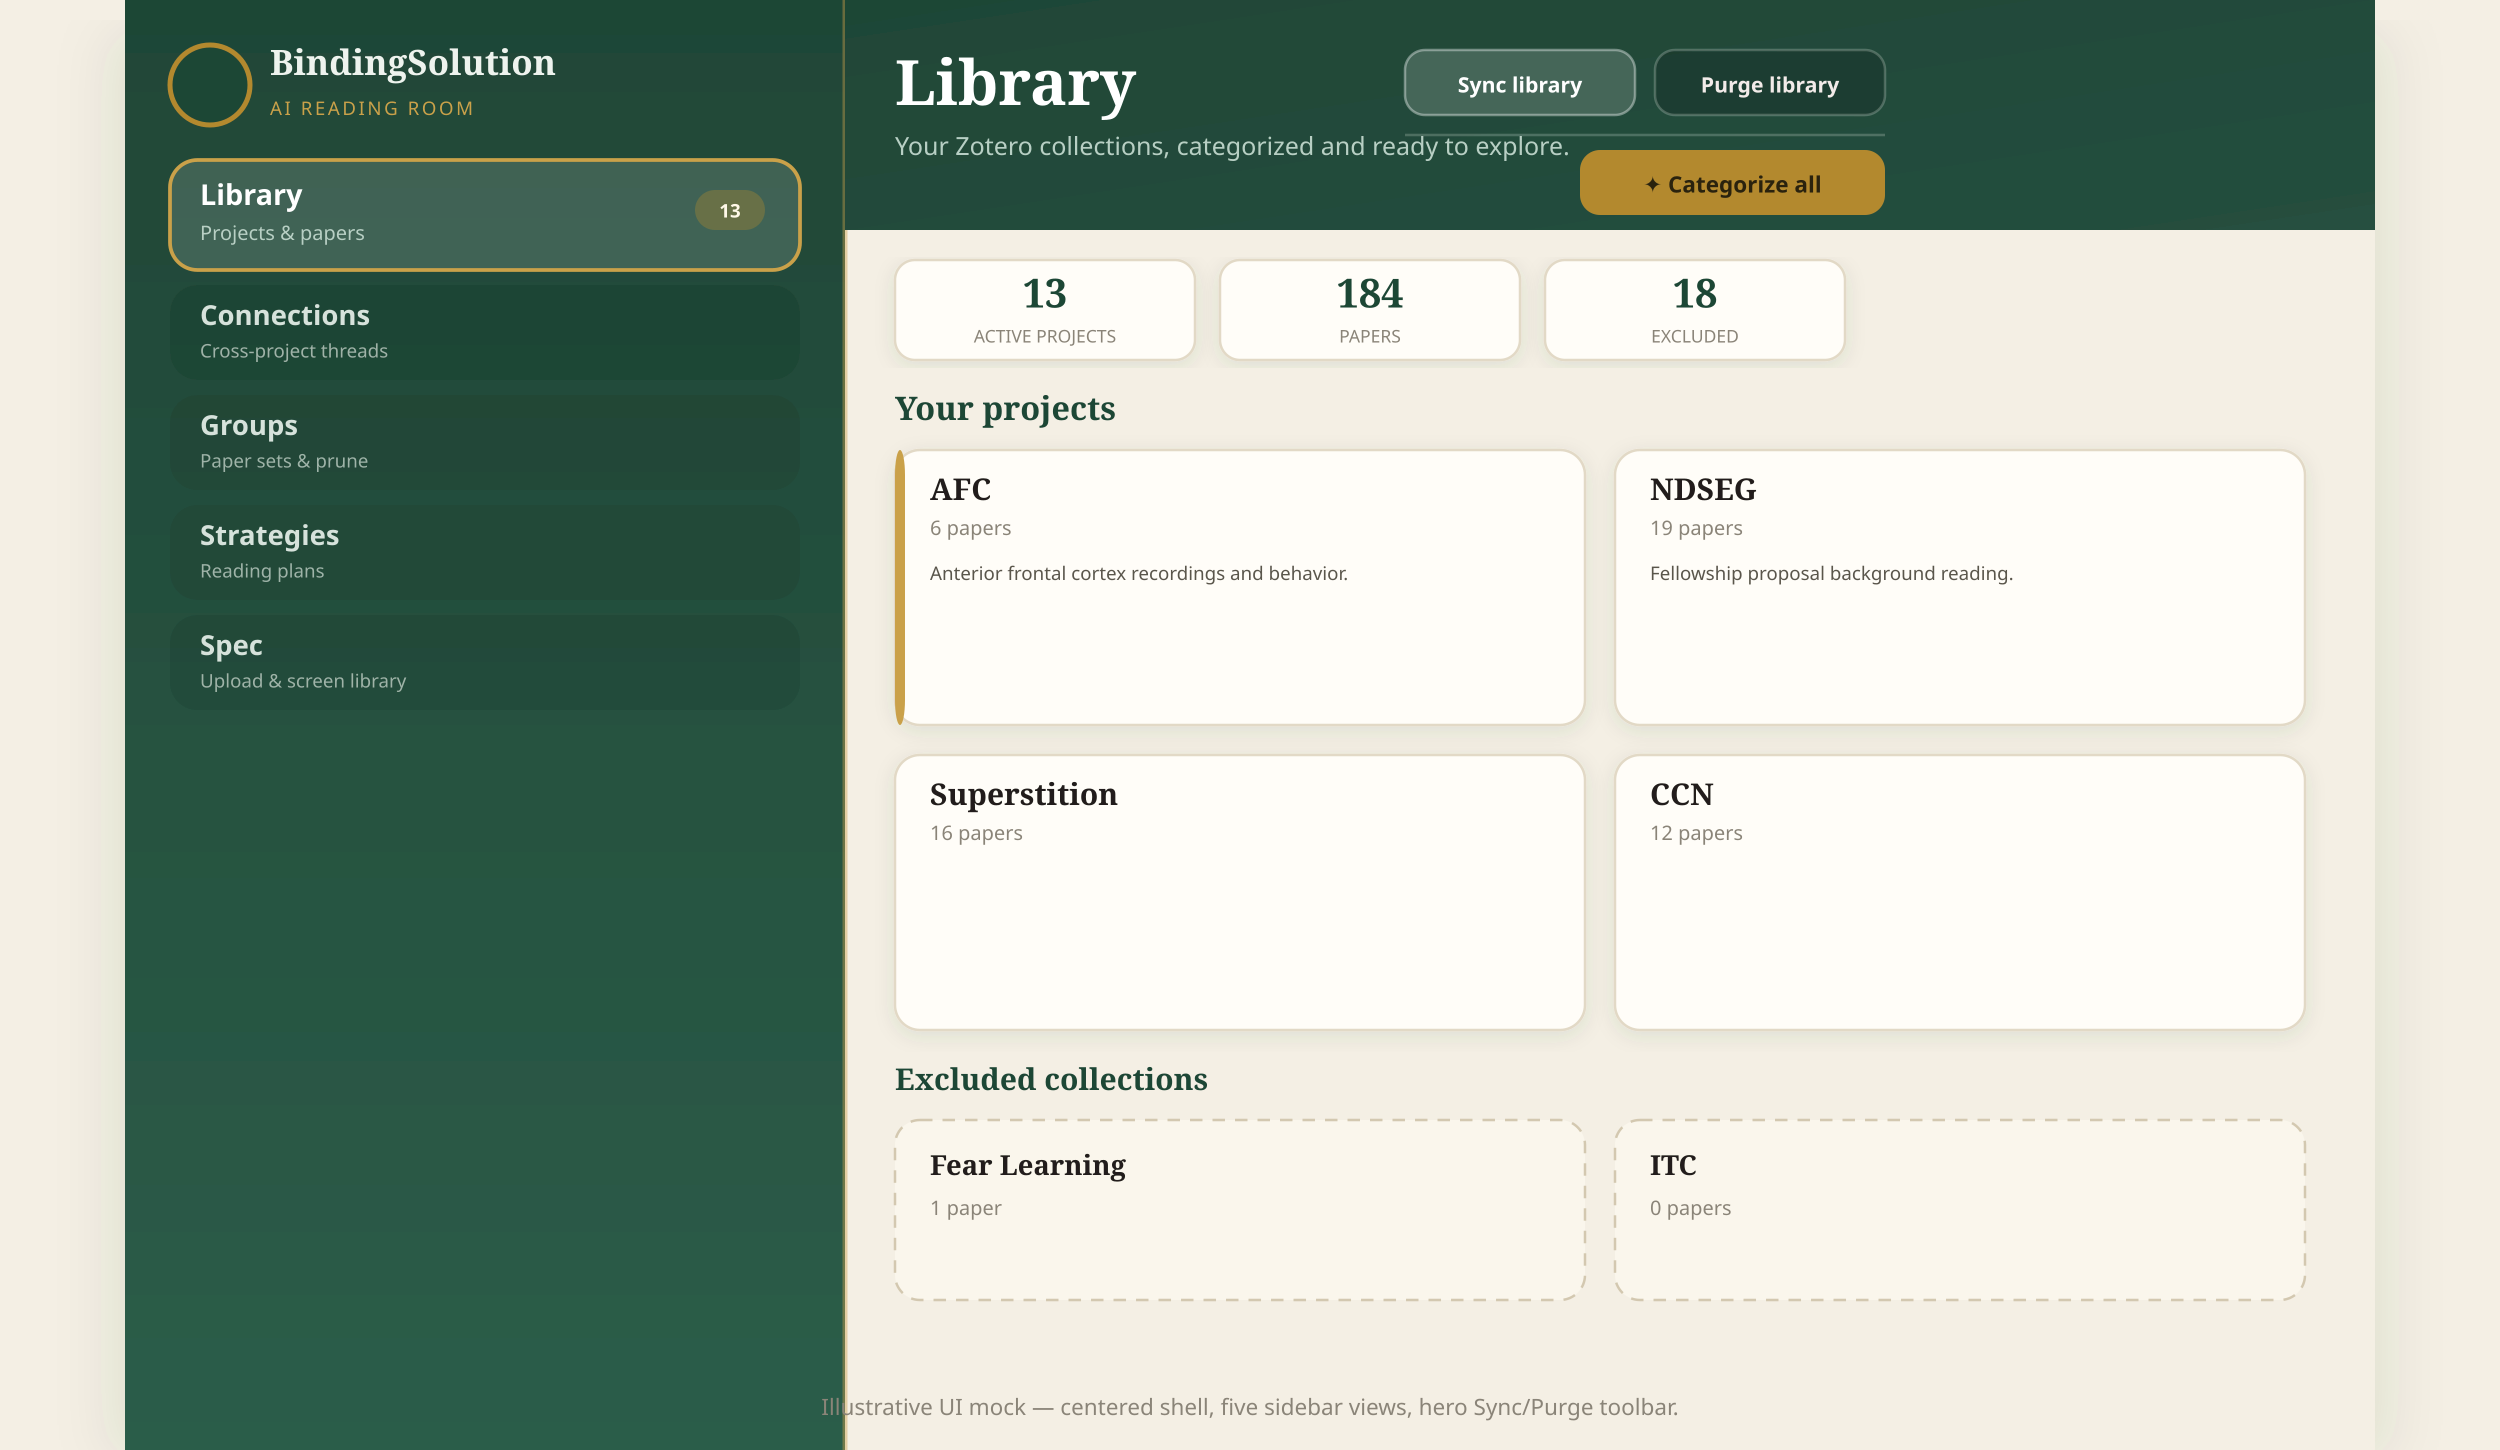
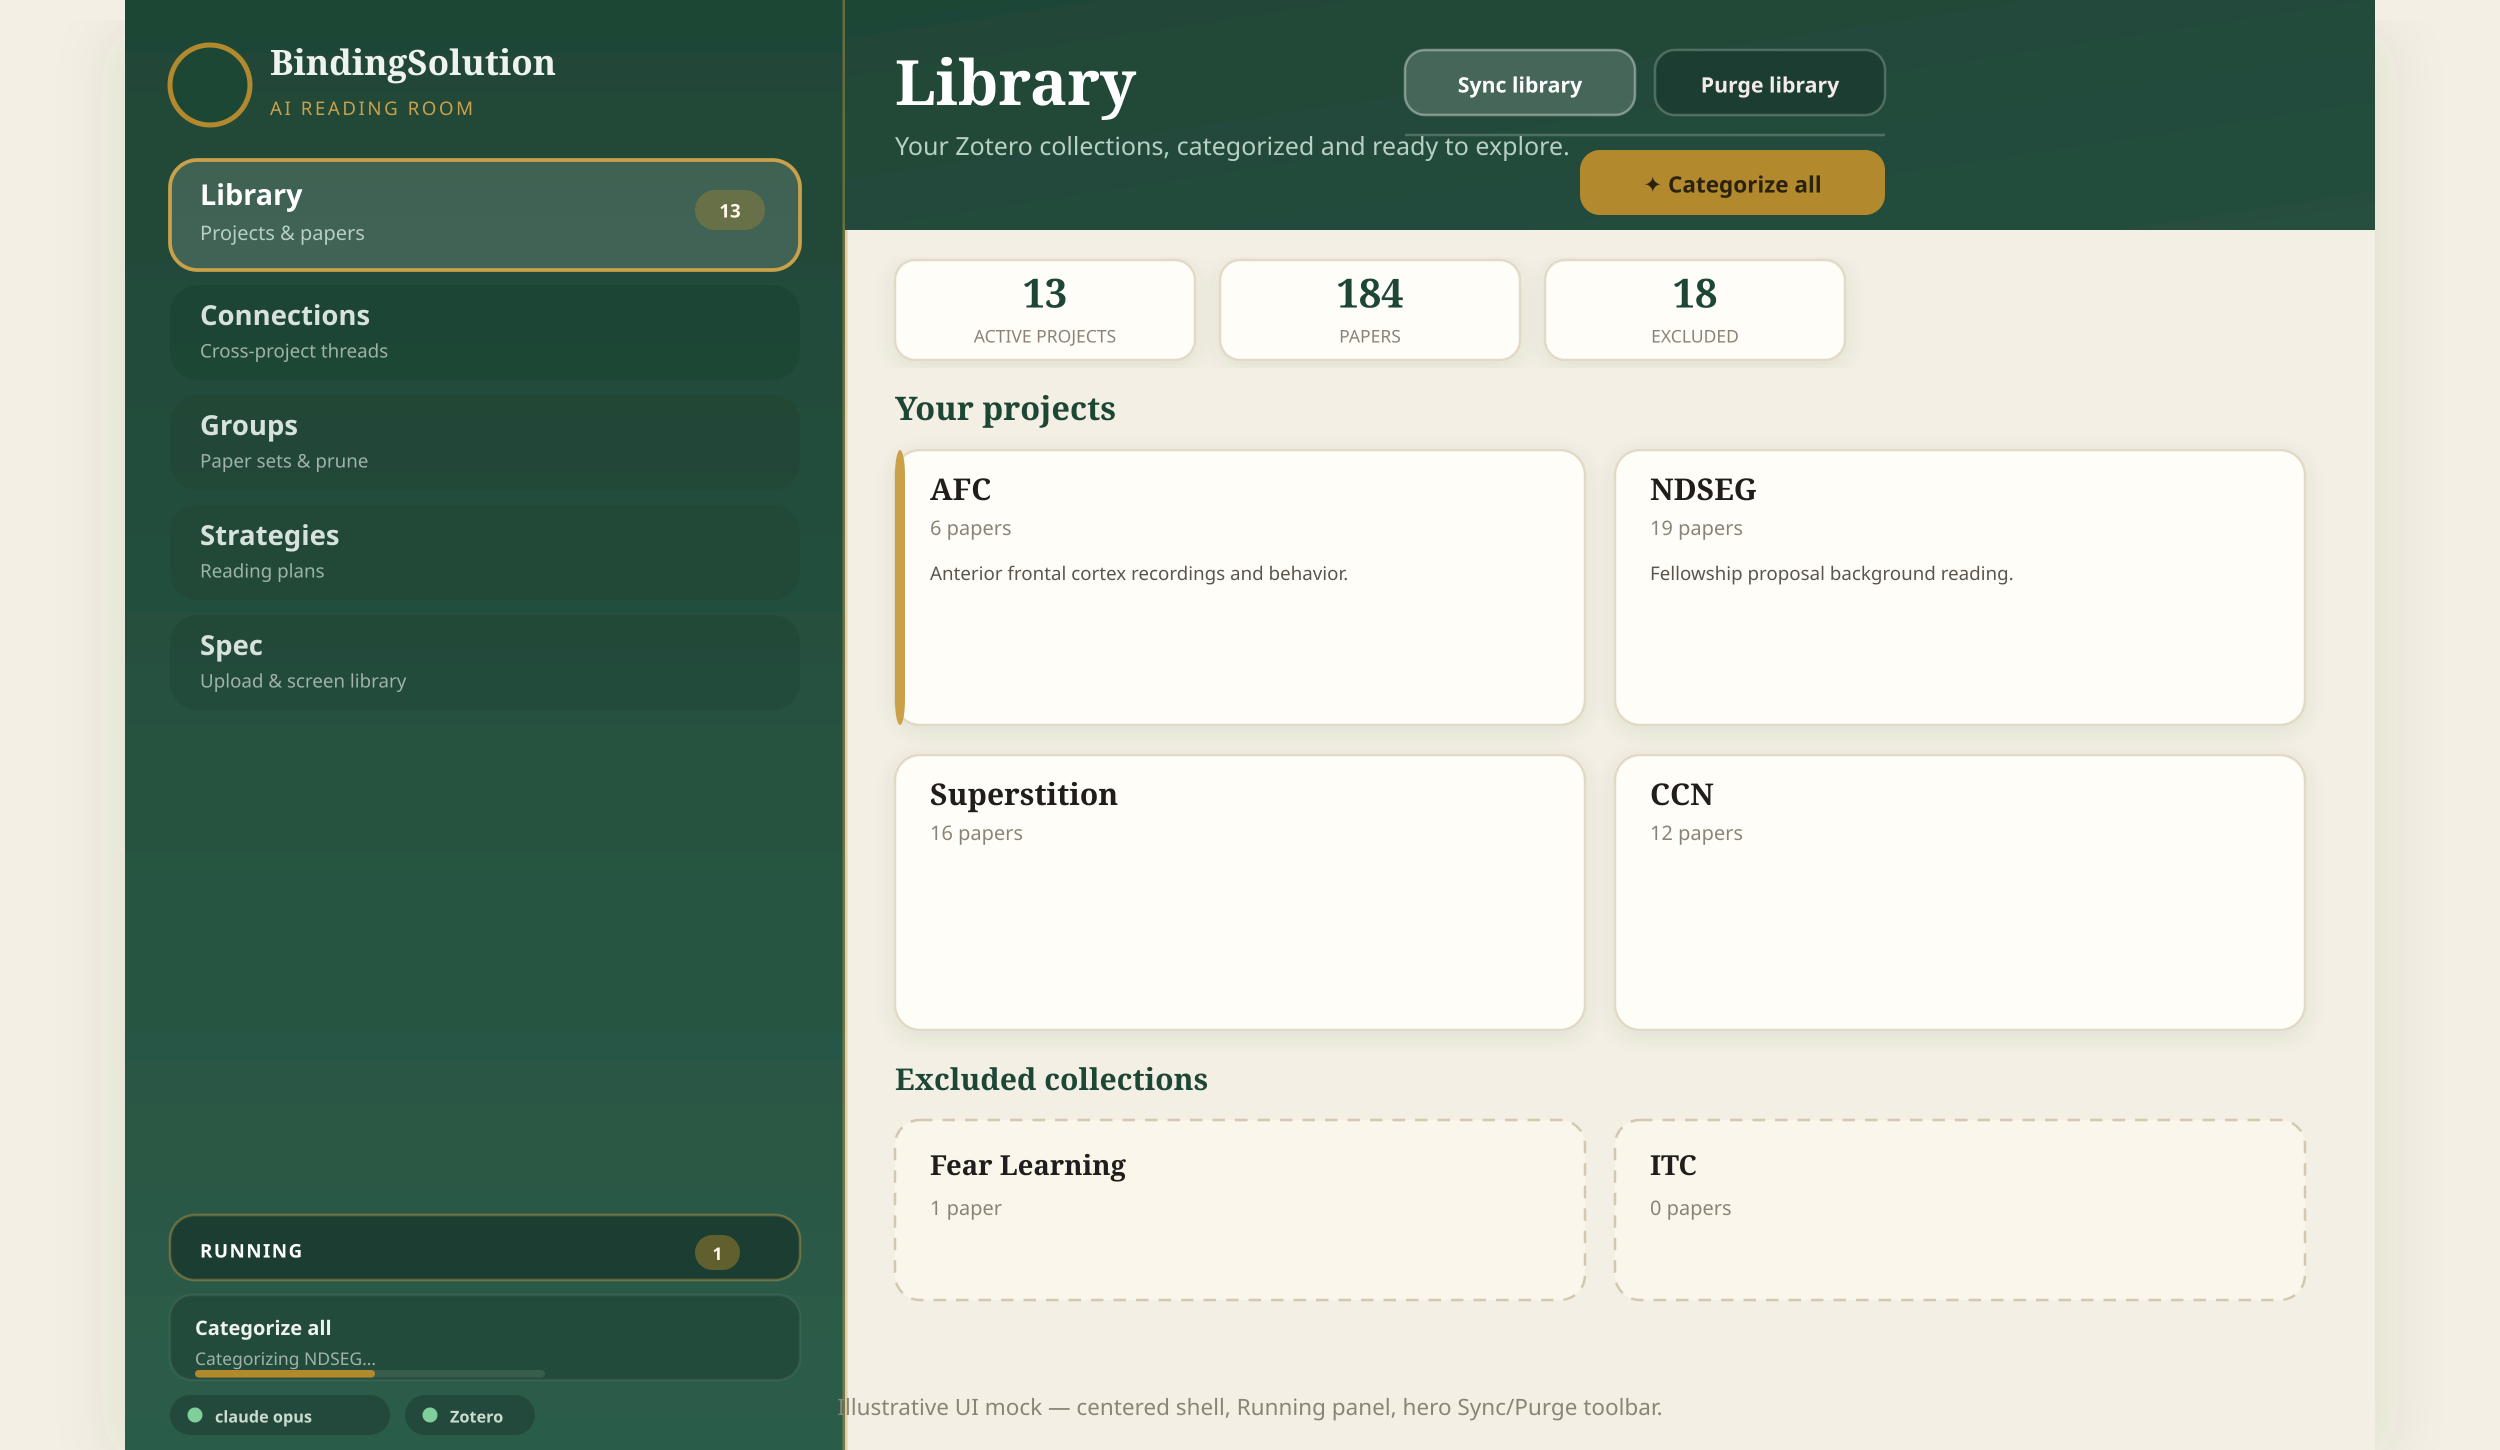
<svg xmlns="http://www.w3.org/2000/svg" viewBox="0 0 1000 580" width="1000" height="580" role="img" aria-label="BindingSolution library view">
  <defs>
    <linearGradient id="green" x1="0" y1="0" x2="0" y2="1">
      <stop offset="0" stop-color="#1f4636" />
      <stop offset="1" stop-color="#2c5d49" />
    </linearGradient>
    <linearGradient id="hero" x1="0" y1="0" x2="1" y2="1">
      <stop offset="0" stop-color="#1f4636" />
      <stop offset="1" stop-color="#254f3f" />
    </linearGradient>
    <filter id="shellShadow" x="-4%" y="-2%" width="108%" height="104%">
      <feDropShadow dx="0" dy="8" stdDeviation="14" flood-color="#1f4636" flood-opacity="0.12" />
    </filter>
    <filter id="shadow" x="-8%" y="-8%" width="116%" height="116%">
      <feDropShadow dx="0" dy="2" stdDeviation="4" flood-color="#1f4636" flood-opacity="0.1" />
    </filter>
  </defs>
  <rect width="1000" height="580" fill="#f4efe4" />
  <g filter="url(#shellShadow)">
    <rect x="50" y="0" width="900" height="580" fill="#f4efe4" />
    <rect x="50" y="0" width="288" height="580" fill="url(#green)" />
    <line x1="338" y1="0" x2="338" y2="580" stroke="#caa14a" stroke-width="2" stroke-opacity="0.42" />
    <g transform="translate(50, 0)">
      <circle cx="34" cy="34" r="16" fill="#1f4636" stroke="#b3892f" stroke-width="2" />
      <text x="58" y="30" fill="#eef3ee" font-family="Georgia, serif" font-size="14" font-weight="700">BindingSolution</text>
      <text x="58" y="46" fill="#caa14a" font-family="system-ui, sans-serif" font-size="7.5" letter-spacing="1">AI READING ROOM</text>
      <rect x="18" y="64" width="252" height="44" rx="11" fill="rgba(255,255,255,0.14)" stroke="#caa14a" stroke-width="1.5" />
      <text x="30" y="82" fill="#fff" font-family="system-ui, sans-serif" font-size="11.5" font-weight="600">Library</text>
      <text x="30" y="96" fill="#b8cfc4" font-family="system-ui, sans-serif" font-size="8">Projects &amp; papers</text>
      <rect x="228" y="76" width="28" height="16" rx="8" fill="rgba(179,137,47,0.35)" />
      <text x="242" y="87" fill="#fff8e8" font-size="7.5" text-anchor="middle" font-family="system-ui, sans-serif" font-weight="700">13</text>
      <rect x="18" y="114" width="252" height="38" rx="11" fill="rgba(0,0,0,0.08)" />
      <text x="30" y="130" fill="#d6e2db" font-family="system-ui, sans-serif" font-size="11" font-weight="600">Connections</text>
      <text x="30" y="143" fill="#9fb3a8" font-family="system-ui, sans-serif" font-size="7.5">Cross-project threads</text>
      <rect x="18" y="158" width="252" height="38" rx="11" fill="rgba(0,0,0,0.08)" />
      <text x="30" y="174" fill="#d6e2db" font-family="system-ui, sans-serif" font-size="11" font-weight="600">Groups</text>
      <text x="30" y="187" fill="#9fb3a8" font-family="system-ui, sans-serif" font-size="7.5">Paper sets &amp; prune</text>
      <rect x="18" y="202" width="252" height="38" rx="11" fill="rgba(0,0,0,0.08)" />
      <text x="30" y="218" fill="#d6e2db" font-family="system-ui, sans-serif" font-size="11" font-weight="600">Strategies</text>
      <text x="30" y="231" fill="#9fb3a8" font-family="system-ui, sans-serif" font-size="7.5">Reading plans</text>
      <rect x="18" y="246" width="252" height="38" rx="11" fill="rgba(0,0,0,0.08)" />
      <text x="30" y="262" fill="#d6e2db" font-family="system-ui, sans-serif" font-size="11" font-weight="600">Spec</text>
      <text x="30" y="275" fill="#9fb3a8" font-family="system-ui, sans-serif" font-size="7.5">Upload &amp; screen library</text>
+       <rect x="18" y="486" width="252" height="26" rx="10" fill="rgba(0,0,0,0.32)" stroke="rgba(202,161,74,0.4)" />
+       <text x="30" y="503" fill="#fff" font-family="system-ui, sans-serif" font-size="7.5" font-weight="600" letter-spacing="0.6">RUNNING</text>
+       <rect x="228" y="494" width="18" height="14" rx="7" fill="rgba(179,137,47,0.45)" />
+       <text x="237" y="504" fill="#fff8e8" font-size="7" text-anchor="middle" font-family="system-ui, sans-serif" font-weight="700">1</text>
+       <rect x="18" y="518" width="252" height="34" rx="9" fill="rgba(0,0,0,0.18)" stroke="rgba(255,255,255,0.06)" />
+       <text x="28" y="534" fill="#eef3ee" font-size="8" font-weight="600" font-family="system-ui, sans-serif">Categorize all</text>
+       <text x="28" y="546" fill="#9fb3a8" font-size="7" font-family="system-ui, sans-serif">Categorizing NDSEG…</text>
+       <rect x="28" y="548" width="140" height="3" rx="1.5" fill="rgba(255,255,255,0.1)" />
+       <rect x="28" y="548" width="72" height="3" rx="1.5" fill="#b3892f" />
+       <rect x="18" y="558" width="88" height="16" rx="8" fill="rgba(0,0,0,0.2)" />
+       <circle cx="28" cy="566" r="3" fill="#7fce9b" />
+       <text x="36" y="569" fill="#cbdbd1" font-size="6.5" font-family="system-ui, sans-serif" font-weight="600">claude opus</text>
+       <rect x="112" y="558" width="52" height="16" rx="8" fill="rgba(0,0,0,0.2)" />
+       <circle cx="122" cy="566" r="3" fill="#7fce9b" />
+       <text x="130" y="569" fill="#cbdbd1" font-size="6.5" font-family="system-ui, sans-serif" font-weight="600">Zotero</text>
    </g>
    <rect x="338" y="0" width="612" height="92" fill="url(#hero)" />
    <text x="358" y="42" fill="#fff" font-family="Georgia, serif" font-size="25" font-weight="600">Library</text>
    <text x="358" y="62" fill="#b8cfc4" font-family="system-ui, sans-serif" font-size="10">Your Zotero collections, categorized and ready to explore.</text>
    <rect x="562" y="20" width="92" height="26" rx="8" fill="rgba(255,255,255,0.16)" stroke="rgba(255,255,255,0.38)" />
    <text x="608" y="37" fill="#fff" font-family="system-ui, sans-serif" font-size="8.5" font-weight="600" text-anchor="middle">Sync library</text>
    <rect x="662" y="20" width="92" height="26" rx="8" fill="rgba(0,0,0,0.18)" stroke="rgba(255,255,255,0.22)" />
    <text x="708" y="37" fill="#f2ebe9" font-family="system-ui, sans-serif" font-size="8.5" font-weight="600" text-anchor="middle">Purge library</text>
    <line x1="562" y1="54" x2="754" y2="54" stroke="rgba(255,255,255,0.2)" />
    <rect x="632" y="60" width="122" height="26" rx="8" fill="#b3892f" />
    <text x="693" y="77" fill="#2b2410" font-family="system-ui, sans-serif" font-size="9" font-weight="700" text-anchor="middle">✦ Categorize all</text>
    <g transform="translate(358, 104)">
      <rect x="0" y="0" width="120" height="40" rx="8" fill="#fffdf8" stroke="#e2d9c6" filter="url(#shadow)" />
      <text x="60" y="19" fill="#1f4636" font-size="16" font-weight="700" text-anchor="middle" font-family="Georgia, serif">13</text>
      <text x="60" y="33" fill="#8a8478" font-size="7" text-anchor="middle" font-family="system-ui, sans-serif">ACTIVE PROJECTS</text>
      <rect x="130" y="0" width="120" height="40" rx="8" fill="#fffdf8" stroke="#e2d9c6" filter="url(#shadow)" />
      <text x="190" y="19" fill="#1f4636" font-size="16" font-weight="700" text-anchor="middle" font-family="Georgia, serif">184</text>
      <text x="190" y="33" fill="#8a8478" font-size="7" text-anchor="middle" font-family="system-ui, sans-serif">PAPERS</text>
      <rect x="260" y="0" width="120" height="40" rx="8" fill="#fffdf8" stroke="#e2d9c6" filter="url(#shadow)" />
      <text x="320" y="19" fill="#1f4636" font-size="16" font-weight="700" text-anchor="middle" font-family="Georgia, serif">18</text>
      <text x="320" y="33" fill="#8a8478" font-size="7" text-anchor="middle" font-family="system-ui, sans-serif">EXCLUDED</text>
      <text x="0" y="64" fill="#1f4636" font-family="Georgia, serif" font-size="13" font-weight="600">Your projects</text>
      <rect x="0" y="76" width="276" height="110" rx="10" fill="#fffdf8" stroke="#e2d9c6" filter="url(#shadow)" />
      <rect x="0" y="76" width="4" height="110" rx="10" fill="#caa14a" />
      <text x="14" y="96" fill="#211f1a" font-family="Georgia, serif" font-size="12" font-weight="600">AFC</text>
      <text x="14" y="110" fill="#8a8478" font-family="system-ui, sans-serif" font-size="8">6 papers</text>
      <text x="14" y="128" fill="#5a564c" font-family="system-ui, sans-serif" font-size="7.5">Anterior frontal cortex recordings and behavior.</text>
      <rect x="288" y="76" width="276" height="110" rx="10" fill="#fffdf8" stroke="#e2d9c6" filter="url(#shadow)" />
      <text x="302" y="96" fill="#211f1a" font-family="Georgia, serif" font-size="12" font-weight="600">NDSEG</text>
      <text x="302" y="110" fill="#8a8478" font-family="system-ui, sans-serif" font-size="8">19 papers</text>
      <text x="302" y="128" fill="#5a564c" font-family="system-ui, sans-serif" font-size="7.5">Fellowship proposal background reading.</text>
      <rect x="0" y="198" width="276" height="110" rx="10" fill="#fffdf8" stroke="#e2d9c6" filter="url(#shadow)" />
      <text x="14" y="218" fill="#211f1a" font-family="Georgia, serif" font-size="12" font-weight="600">Superstition</text>
      <text x="14" y="232" fill="#8a8478" font-family="system-ui, sans-serif" font-size="8">16 papers</text>
      <rect x="288" y="198" width="276" height="110" rx="10" fill="#fffdf8" stroke="#e2d9c6" filter="url(#shadow)" />
      <text x="302" y="218" fill="#211f1a" font-family="Georgia, serif" font-size="12" font-weight="600">CCN</text>
      <text x="302" y="232" fill="#8a8478" font-family="system-ui, sans-serif" font-size="8">12 papers</text>
      <text x="0" y="332" fill="#1f4636" font-family="Georgia, serif" font-size="12" font-weight="600">Excluded collections</text>
      <rect x="0" y="344" width="276" height="72" rx="10" fill="#faf6ec" stroke="#d3c8b0" stroke-dasharray="5 4" />
      <text x="14" y="366" fill="#211f1a" font-family="Georgia, serif" font-size="11" font-weight="600">Fear Learning</text>
      <text x="14" y="382" fill="#8a8478" font-family="system-ui, sans-serif" font-size="8">1 paper</text>
      <rect x="288" y="344" width="276" height="72" rx="10" fill="#faf6ec" stroke="#d3c8b0" stroke-dasharray="5 4" />
      <text x="302" y="366" fill="#211f1a" font-family="Georgia, serif" font-size="11" font-weight="600">ITC</text>
      <text x="302" y="382" fill="#8a8478" font-family="system-ui, sans-serif" font-size="8">0 papers</text>
    </g>
  </g>
-   <text x="500" y="566" fill="#8a8478" font-family="system-ui, sans-serif" font-size="9" text-anchor="middle">Illustrative UI mock — centered shell, five sidebar views, hero Sync/Purge toolbar.</text>
+   <text x="500" y="566" fill="#8a8478" font-family="system-ui, sans-serif" font-size="9" text-anchor="middle">Illustrative UI mock — centered shell, Running panel, hero Sync/Purge toolbar.</text>
</svg>
